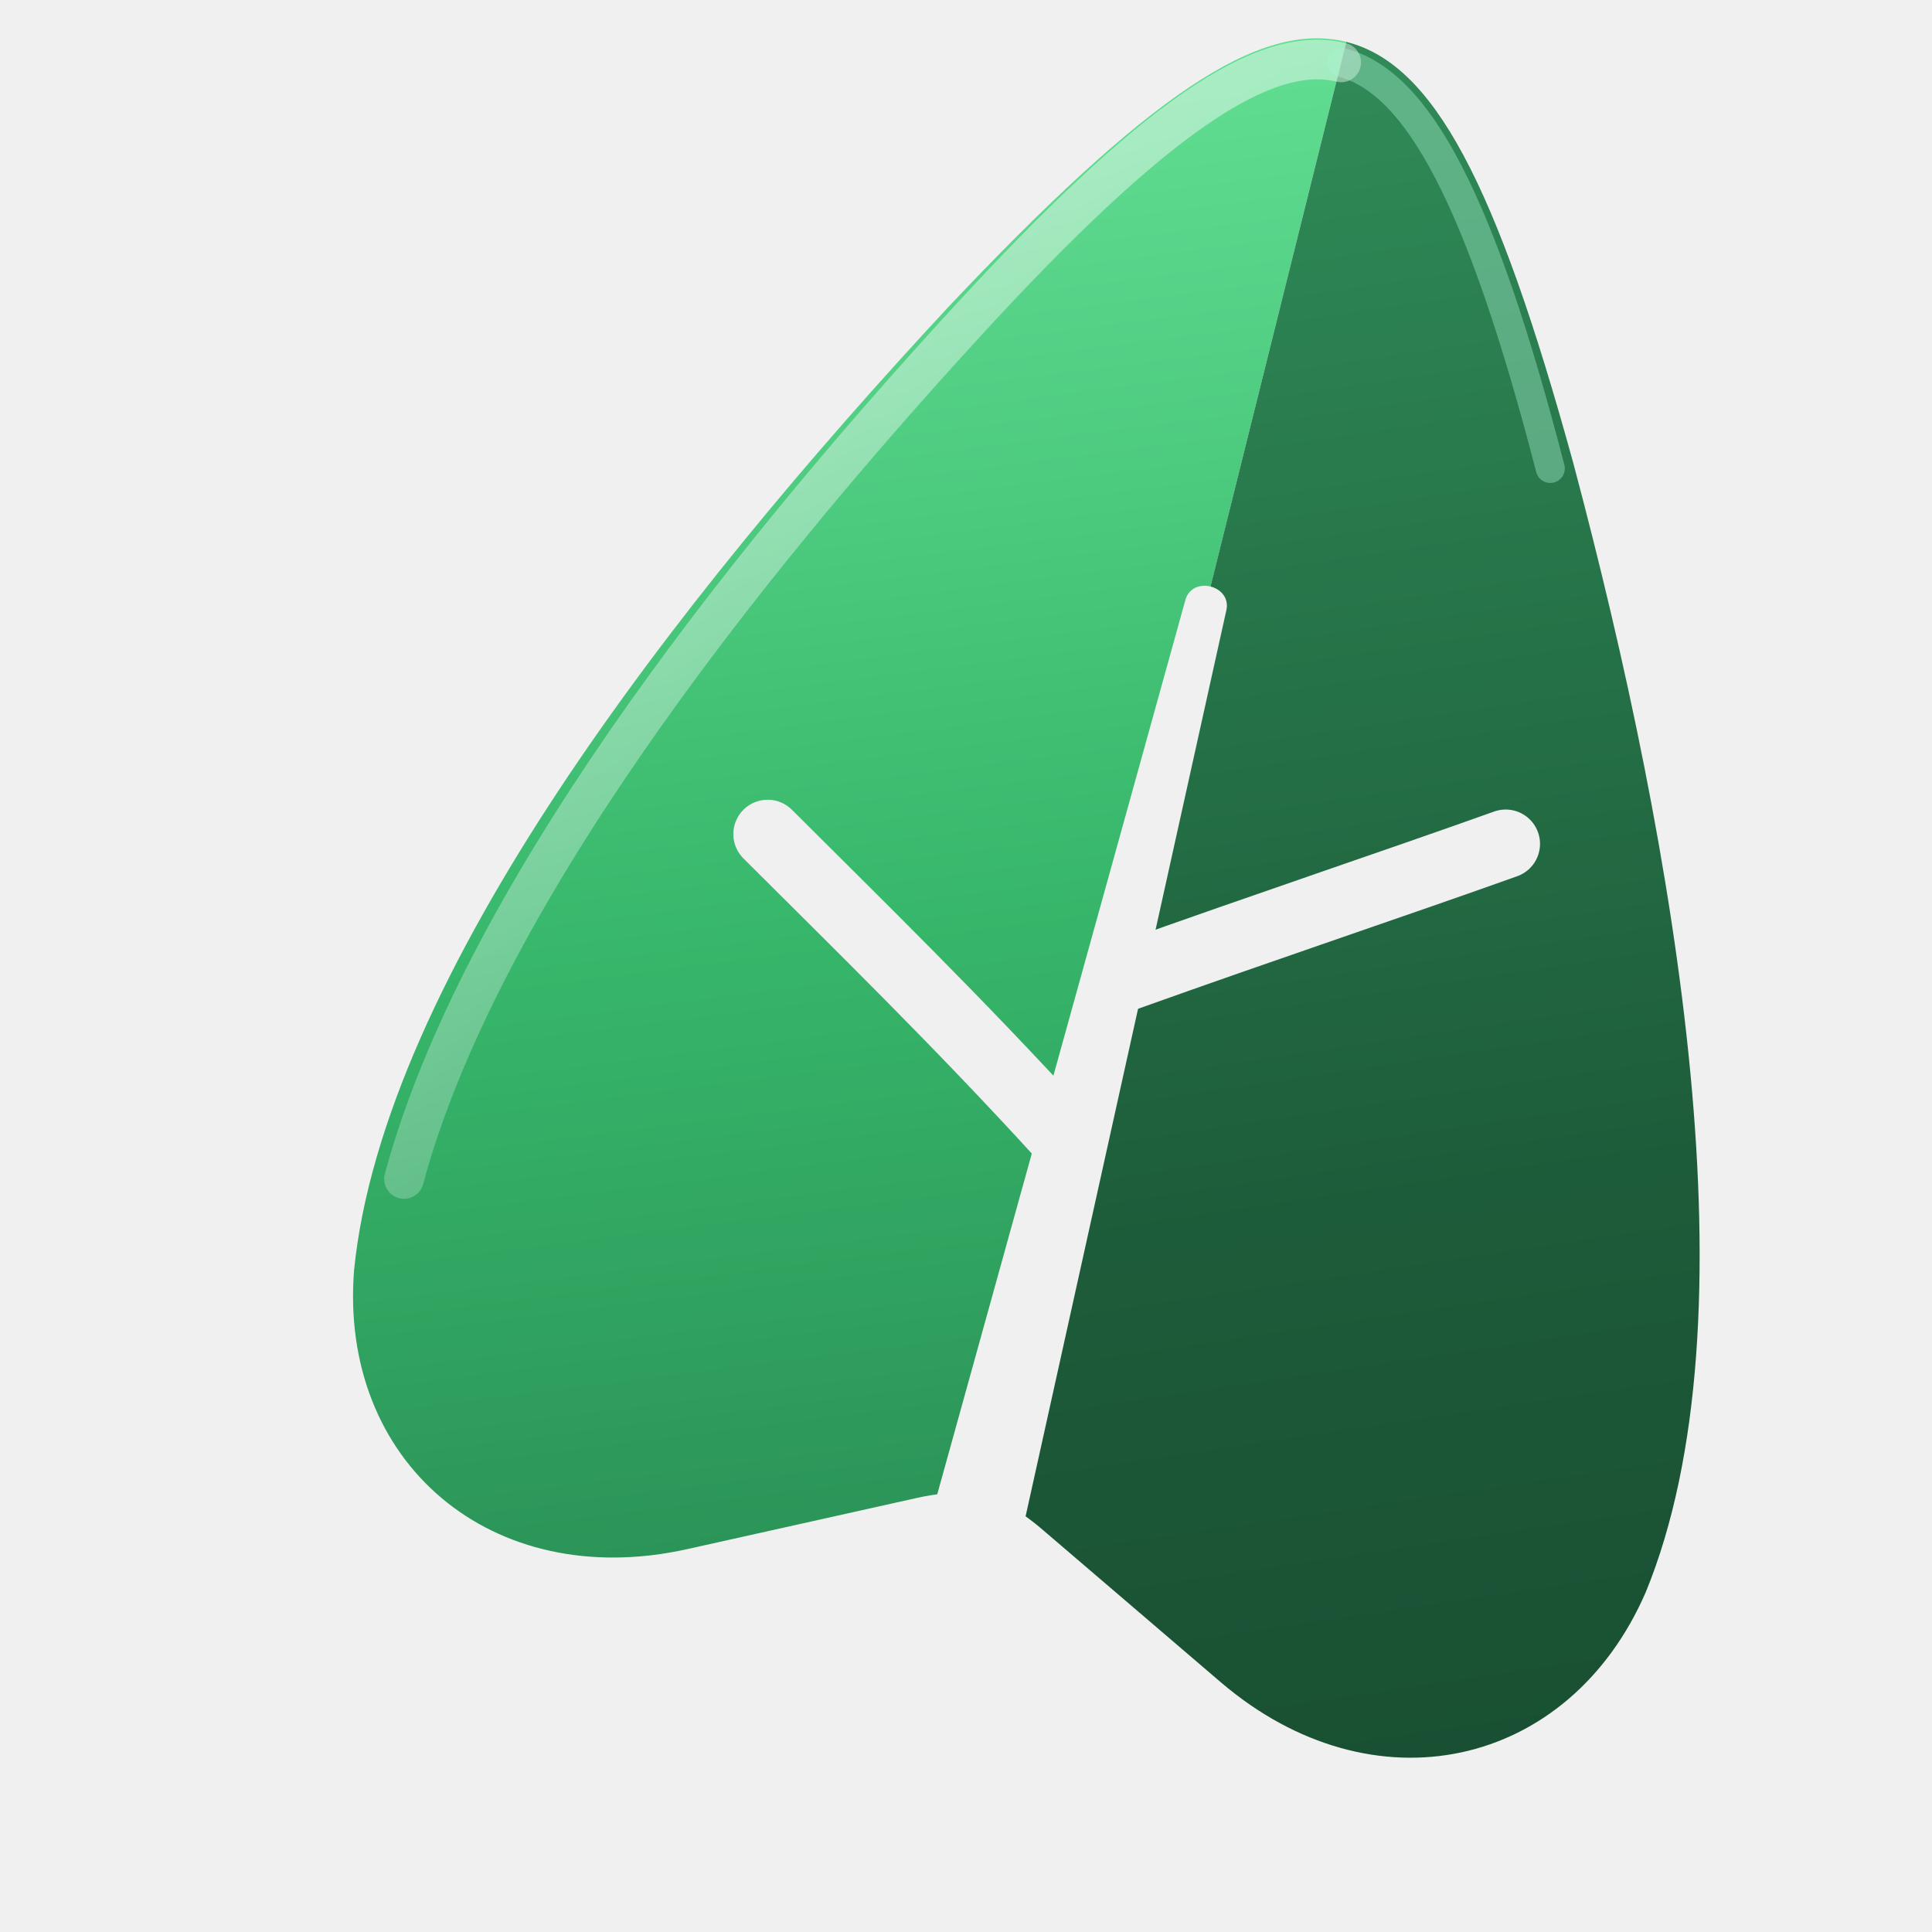
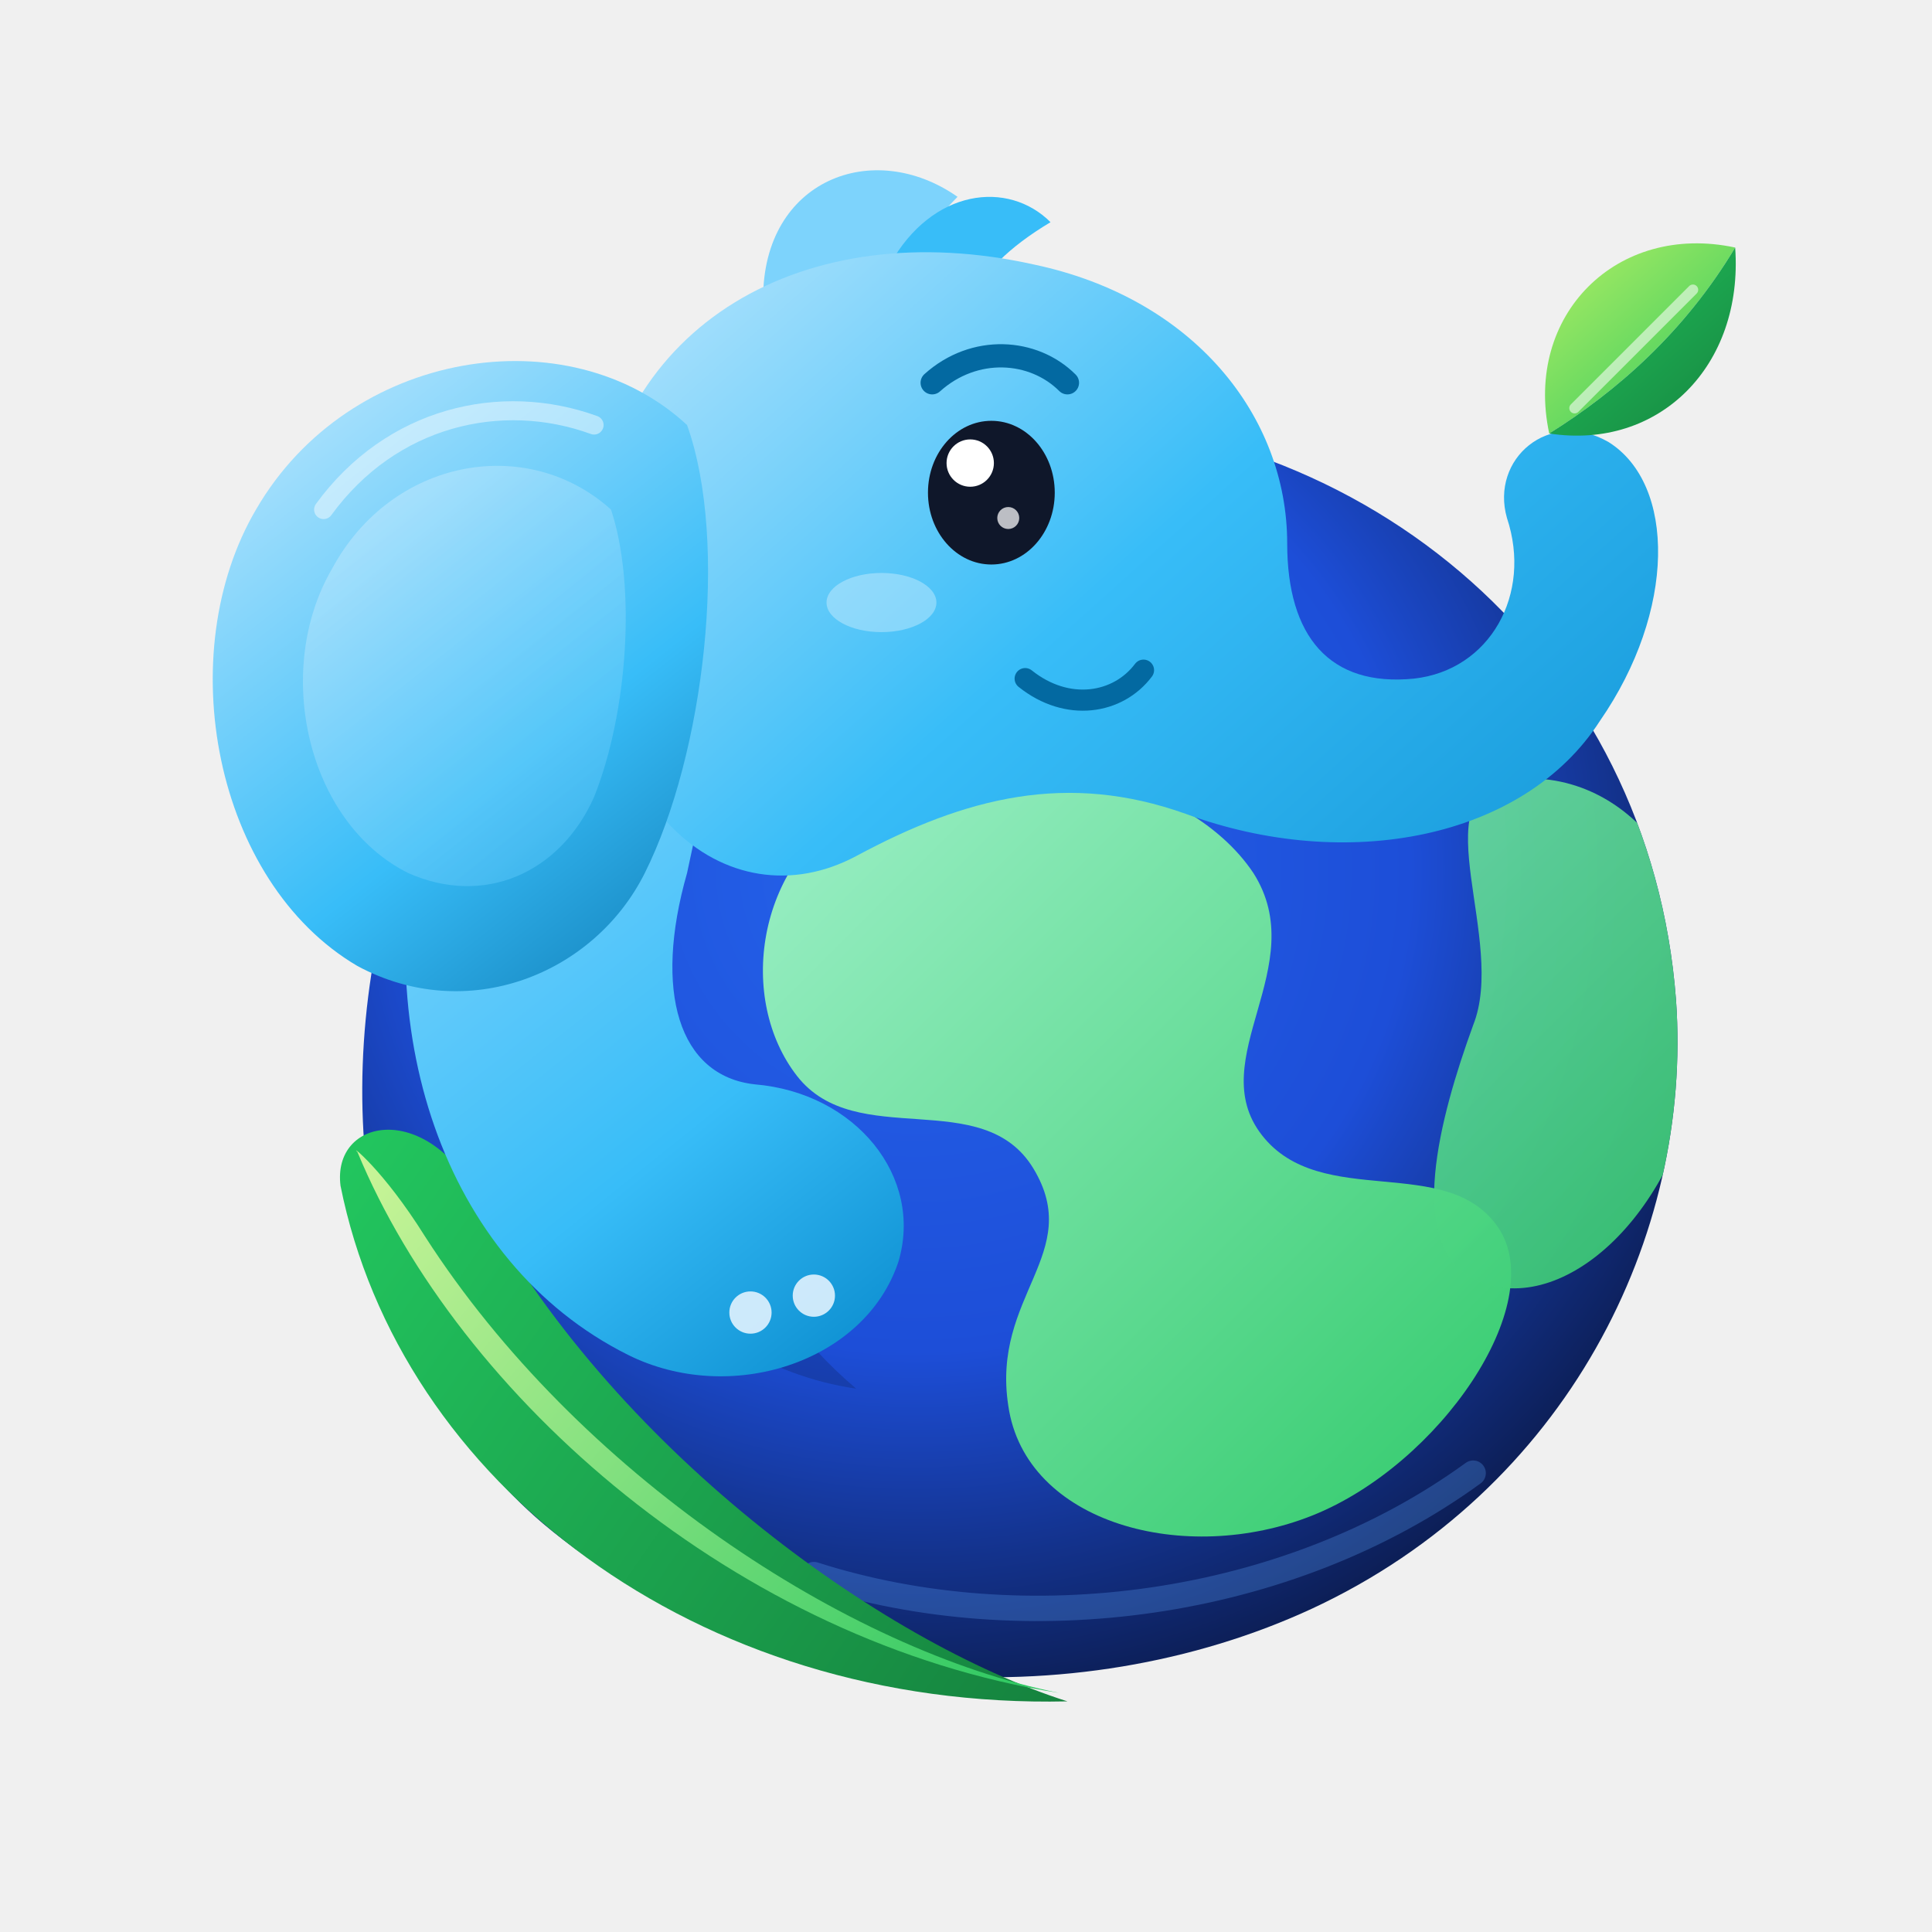
<svg xmlns="http://www.w3.org/2000/svg" viewBox="0 0 512 512">
  <defs>
-     <linearGradient id="fav-left" x1="130" y1="76" x2="256" y2="400" gradientUnits="userSpaceOnUse">
-       <stop offset="0%" stop-color="#6CE79C" />
-       <stop offset="55%" stop-color="#37B76B" />
-       <stop offset="100%" stop-color="#278751" />
+     <radialGradient id="fav-globe" cx="42%" cy="36%" r="68%">
+       <stop offset="0%" stop-color="#2563EB" />
+       <stop offset="56%" stop-color="#1D4ED8" />
+       <stop offset="100%" stop-color="#0B1B4D" />
+     </radialGradient>
+     <linearGradient id="fav-land" x1="200" y1="200" x2="420" y2="420" gradientUnits="userSpaceOnUse">
+       <stop offset="0%" stop-color="#A7F3D0" />
+       <stop offset="100%" stop-color="#22C55E" />
    </linearGradient>
-     <linearGradient id="fav-right" x1="256" y1="76" x2="390" y2="400" gradientUnits="userSpaceOnUse">
-       <stop offset="0%" stop-color="#2F8A57" />
-       <stop offset="60%" stop-color="#1D5C3A" />
-       <stop offset="100%" stop-color="#184C30" />
+     <linearGradient id="fav-cradle-a" x1="110" y1="290" x2="290" y2="445" gradientUnits="userSpaceOnUse">
+       <stop offset="0%" stop-color="#D9F99D" />
+       <stop offset="100%" stop-color="#22C55E" />
    </linearGradient>
-     <linearGradient id="fav-rim" x1="160" y1="76" x2="350" y2="260" gradientUnits="userSpaceOnUse">
-       <stop offset="0%" stop-color="#FFFFFF" stop-opacity="0.58" />
-       <stop offset="100%" stop-color="#FFFFFF" stop-opacity="0" />
+     <linearGradient id="fav-cradle-b" x1="110" y1="320" x2="290" y2="445" gradientUnits="userSpaceOnUse">
+       <stop offset="0%" stop-color="#22C55E" />
+       <stop offset="100%" stop-color="#15803D" />
    </linearGradient>
-     <mask id="fav-vein-mask">
-       <rect x="0" y="0" width="512" height="512" fill="white" />
-       <path d="M247 368 L252 178 C252 173, 260 173, 260 178 L265 368 Z" fill="black" />
-       <path d="M254 282 C230 266, 206 252, 186 240" fill="none" stroke="black" stroke-width="13" stroke-linecap="round" />
-       <path d="M258 250 C282 234, 304 220, 322 208" fill="none" stroke="black" stroke-width="13" stroke-linecap="round" />
-     </mask>
+     <linearGradient id="fav-el" x1="120" y1="90" x2="380" y2="380" gradientUnits="userSpaceOnUse">
+       <stop offset="0%" stop-color="#E0F2FE" />
+       <stop offset="46%" stop-color="#38BDF8" />
+       <stop offset="100%" stop-color="#0284C7" />
+     </linearGradient>
+     <linearGradient id="fav-arm" x1="130" y1="220" x2="250" y2="370" gradientUnits="userSpaceOnUse">
+       <stop offset="0%" stop-color="#7DD3FC" />
+       <stop offset="55%" stop-color="#38BDF8" />
+       <stop offset="100%" stop-color="#0284C7" />
+     </linearGradient>
+     <linearGradient id="fav-ear" x1="85" y1="130" x2="210" y2="290" gradientUnits="userSpaceOnUse">
+       <stop offset="0%" stop-color="#BAE6FD" />
+       <stop offset="55%" stop-color="#38BDF8" />
+       <stop offset="100%" stop-color="#0369A1" />
+     </linearGradient>
+     <linearGradient id="fav-ear-in" x1="100" y1="150" x2="185" y2="255" gradientUnits="userSpaceOnUse">
+       <stop offset="0%" stop-color="#E0F2FE" />
+       <stop offset="100%" stop-color="#38BDF8" />
+     </linearGradient>
+     <linearGradient id="fav-leaf-l" x1="395" y1="88" x2="445" y2="144" gradientUnits="userSpaceOnUse">
+       <stop offset="0%" stop-color="#BEF264" />
+       <stop offset="100%" stop-color="#22C55E" />
+     </linearGradient>
+     <linearGradient id="fav-leaf-r" x1="400" y1="90" x2="448" y2="144" gradientUnits="userSpaceOnUse">
+       <stop offset="0%" stop-color="#22C55E" />
+       <stop offset="100%" stop-color="#15803D" />
+     </linearGradient>
+     <clipPath id="fav-earth-clip">
+       <path d="M276 134 C358 134, 424 192, 430 272 C434 328, 404 388, 344 416 C288 442, 212 438, 162 396 C122 362, 110 302, 126 244 C144 178, 202 134, 276 134 Z" />
+     </clipPath>
  </defs>
-   <g transform="translate(272, 238) scale(1.40) translate(-235.6, -257.0) translate(0, 22) rotate(14 256 234)">
-     <g mask="url(#fav-vein-mask)">
-       <path d="M256 68 C239 68, 222 87, 195 135 C158 202, 122 284, 130 339 C136 375, 170 392, 204 375 L244 355 C250 352, 256 351, 256 351 L256 68 Z" fill="url(#fav-left)" />
-       <path d="M256 68 C273 68, 290 87, 317 135 C354 202, 390 284, 382 339 C376 375, 342 392, 308 375 L268 355 C262 352, 256 351, 256 351 L256 68 Z" fill="url(#fav-right)" />
-       <path d="M256 72 C241 72, 224 91, 199 137 C168 194, 136 266, 135 320" fill="none" stroke="url(#fav-rim)" stroke-width="7.5" stroke-linecap="round" />
-       <path d="M256 72 C271 72, 288 91, 313 137" fill="none" stroke="#A7F3D0" stroke-opacity="0.40" stroke-width="5.5" stroke-linecap="round" />
+   <g transform="translate(256, 256) scale(1.12) translate(-262, -264)">
+     <path d="M276 134 C358 134, 424 192, 430 272 C434 328, 404 388, 344 416 C288 442, 212 438, 162 396 C122 362, 110 302, 126 244 C144 178, 202 134, 276 134 Z" fill="url(#fav-globe)" />
+     <g clip-path="url(#fav-earth-clip)">
+       <path d="M236 226 C268 208, 314 218, 330 242 C344 264, 318 286, 332 304 C346 322, 376 308, 388 326 C400 344, 374 382, 344 394 C314 406, 276 396, 272 368 C268 342, 290 332, 278 312 C266 292, 236 308, 222 290 C208 272, 212 240, 236 226 Z" fill="url(#fav-land)" />
+       <path d="M390 220 C418 216, 442 244, 436 286 C430 324, 402 348, 382 338 C366 330, 374 300, 382 278 C390 258, 370 224, 390 220 Z" fill="url(#fav-land)" fill-opacity="0.90" />
+       <path d="M226 408 C276 424, 338 416, 382 384" fill="none" stroke="#60A5FA" stroke-opacity="0.28" stroke-width="6" stroke-linecap="round" />
    </g>
+     <path d="M114 316 C128 386, 198 440, 286 438 C242 424, 178 378, 146 318 C134 296, 112 300, 114 316 Z" fill="url(#fav-cradle-b)" />
+     <path d="M118 308 C142 366, 208 424, 284 436 C234 426, 170 384, 134 328 C124 312, 116 306, 118 308 Z" fill="url(#fav-cradle-a)" />
+     <path d="M148 256 C158 314, 194 358, 236 364 C210 342, 190 302, 186 254 Z" fill="#0B1B4D" fill-opacity="0.24" />
+     <path d="M214 106 C214 78, 240 68, 260 82 C252 90, 248 98, 250 106 Z" fill="#7DD3FC" />
+     <path d="M244 98 C254 80, 272 78, 282 88 C272 94, 266 100, 262 108 Z" fill="#38BDF8" />
+     <path d="M134 224 C120 278, 138 334, 182 356 C206 368, 238 358, 246 334 C252 314, 236 294, 212 292 C194 290, 188 270, 196 242 L202 214 Z" fill="url(#fav-arm)" />
+     <circle cx="226" cy="342" r="5" fill="#E0F2FE" fill-opacity="0.90" />
+     <circle cx="211" cy="346" r="5" fill="#E0F2FE" fill-opacity="0.90" />
+     <path d="M174 164 C178 112, 224 86, 278 98 C316 106, 338 134, 338 164 C338 186, 348 198, 368 196 C386 194, 396 176, 390 158 C386 144, 400 132, 414 140 C430 150, 430 180, 412 206 C394 234, 352 242, 314 228 C286 218, 262 224, 236 238 C206 254, 170 228, 174 164 Z" fill="url(#fav-el)" />
+     <path d="M400 138 C394 110, 416 88, 444 94 C432 114, 416 128, 400 138 Z" fill="url(#fav-leaf-l)" />
+     <path d="M400 138 C416 128, 432 114, 444 94 C446 122, 426 142, 400 138 Z" fill="url(#fav-leaf-r)" />
+     <path d="M406 132 L434 104" fill="none" stroke="#FFFFFF" stroke-opacity="0.55" stroke-width="2.5" stroke-linecap="round" />
+     <path d="M254 126 C264 117, 278 118, 286 126" fill="none" stroke="#0369A1" stroke-width="5.5" stroke-linecap="round" />
+     <ellipse cx="268" cy="152" rx="15" ry="17" fill="#0F172A" />
+     <circle cx="263" cy="145" r="5.6" fill="#FFFFFF" />
+     <circle cx="272" cy="158" r="2.6" fill="#FFFFFF" fill-opacity="0.72" />
+     <ellipse cx="242" cy="178" rx="13" ry="7" fill="#FFFFFF" fill-opacity="0.32" />
+     <path d="M276 196 C286 204, 298 202, 304 194" fill="none" stroke="#0369A1" stroke-width="5" stroke-linecap="round" />
+     <path d="M196 136 C168 110, 116 118, 94 156 C74 190, 84 244, 118 264 C144 278, 174 266, 186 242 C200 214, 206 164, 196 136 Z" fill="url(#fav-ear)" />
+     <path d="M178 156 C158 138, 126 144, 112 170 C98 194, 106 230, 130 242 C148 250, 166 242, 174 224 C182 204, 184 174, 178 156 Z" fill="url(#fav-ear-in)" fill-opacity="0.48" />
+     <path d="M110 156 C126 134, 152 128, 174 136" fill="none" stroke="#FFFFFF" stroke-opacity="0.45" stroke-width="4.5" stroke-linecap="round" />
  </g>
</svg>
